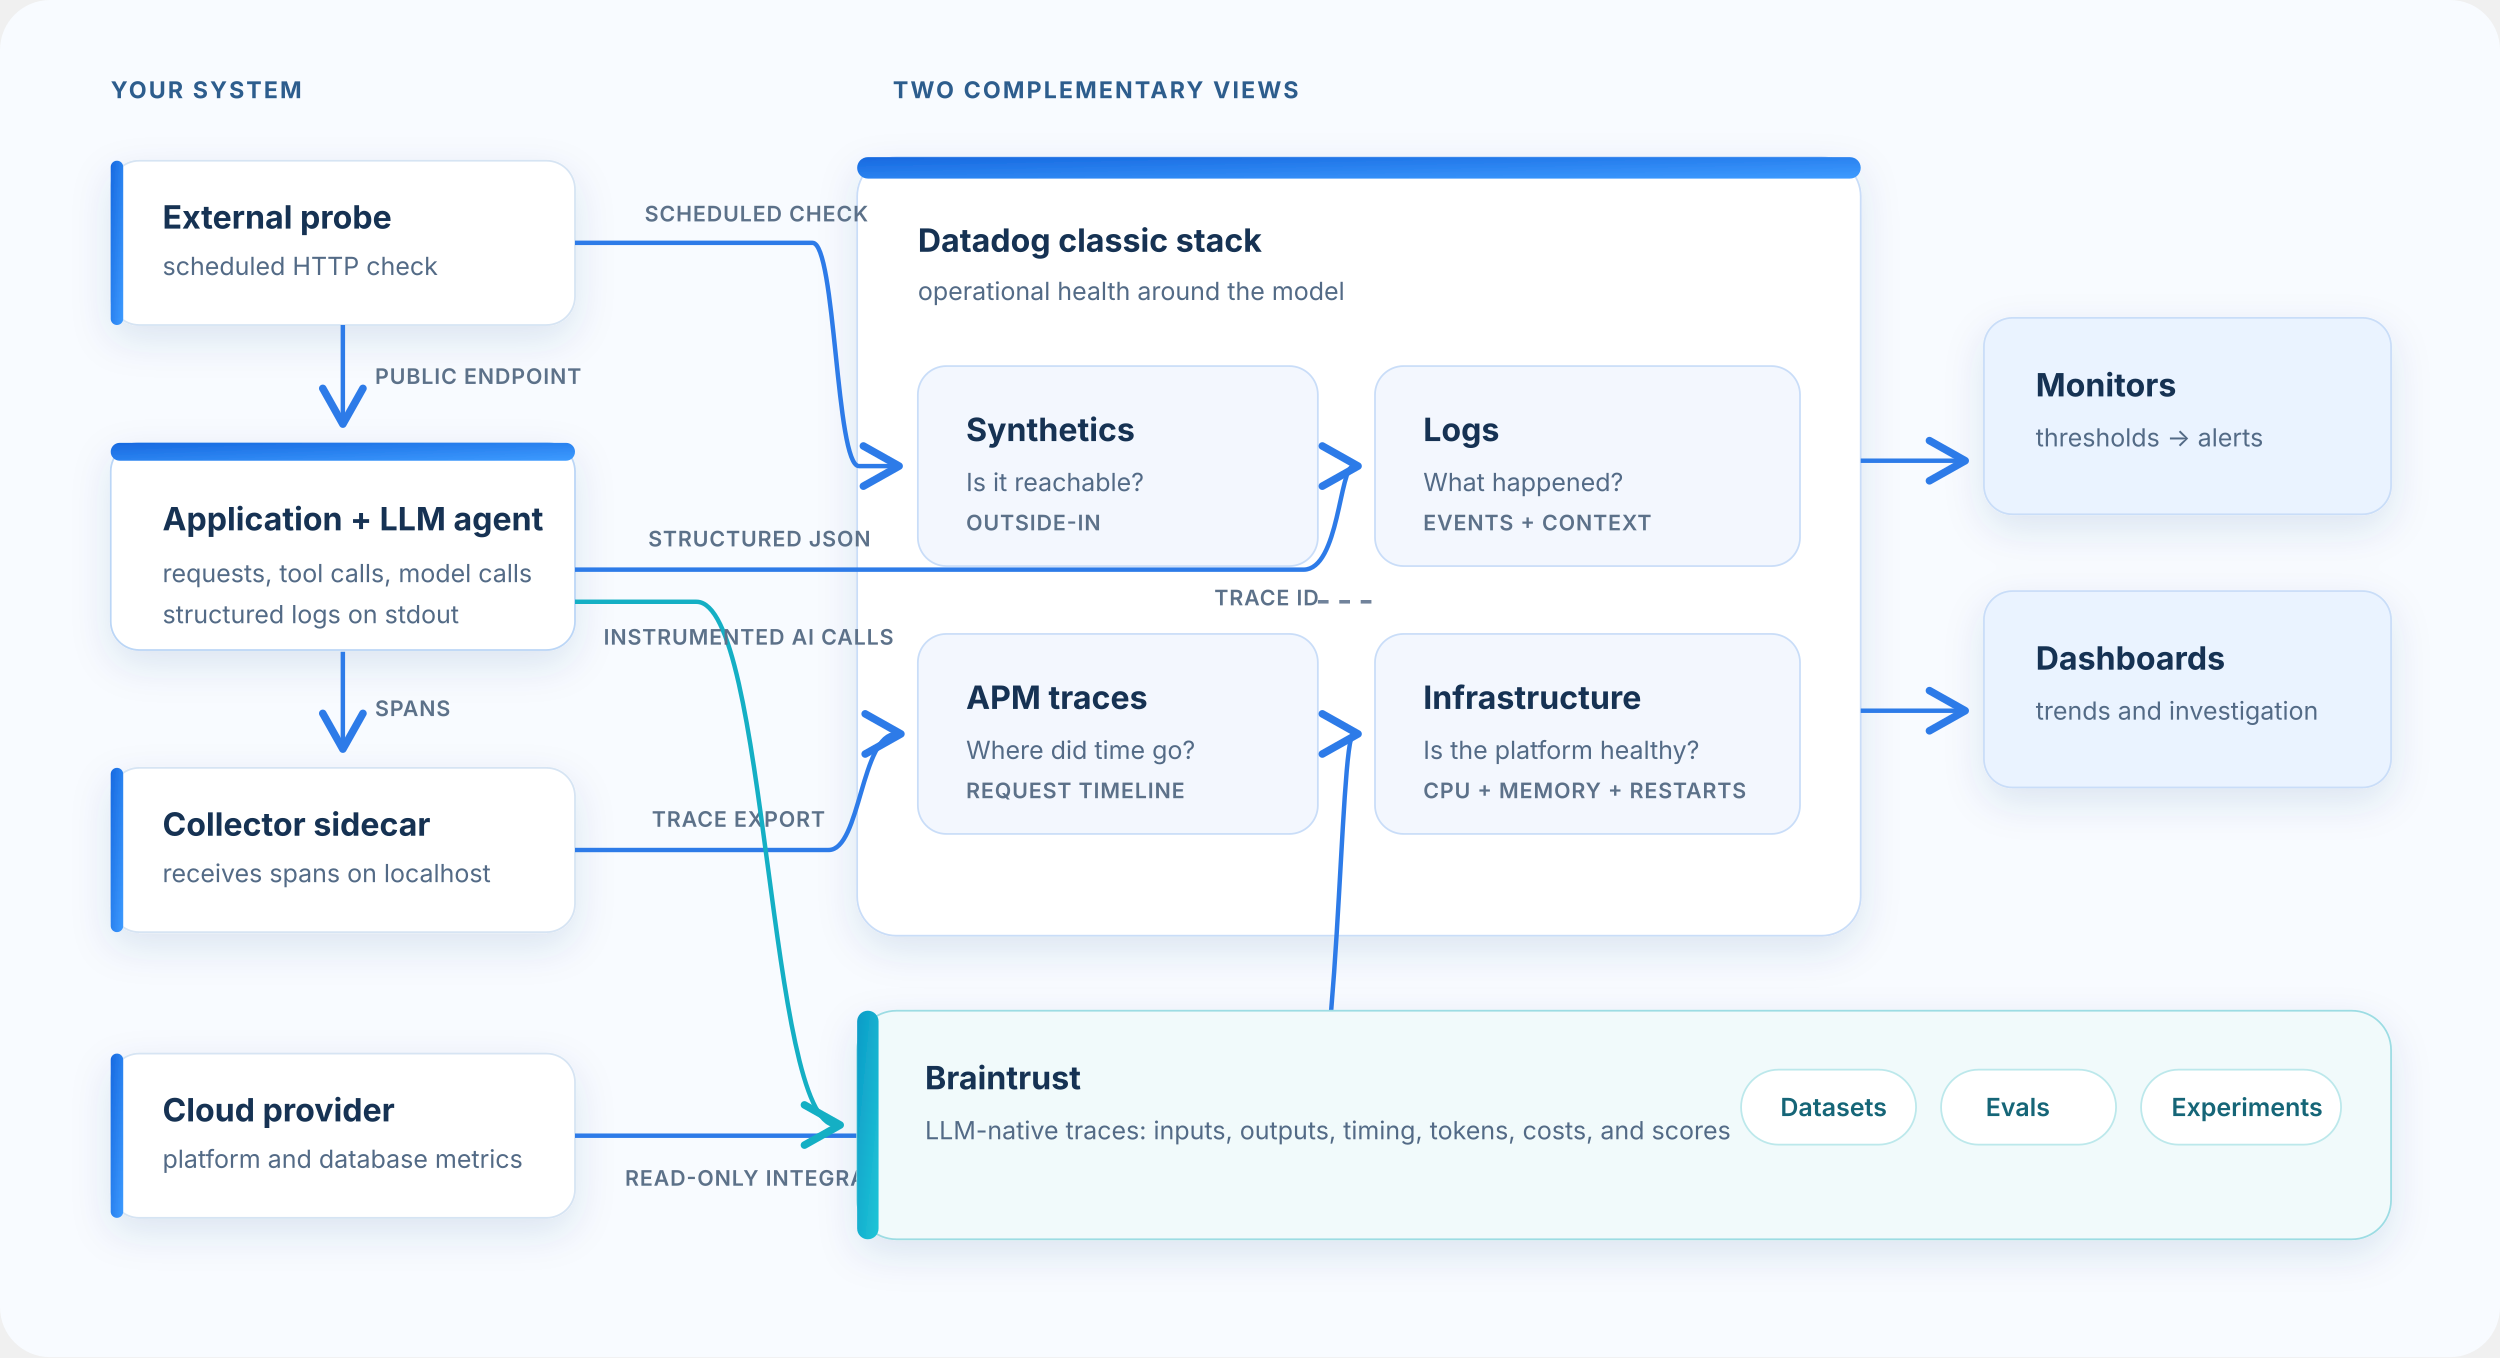
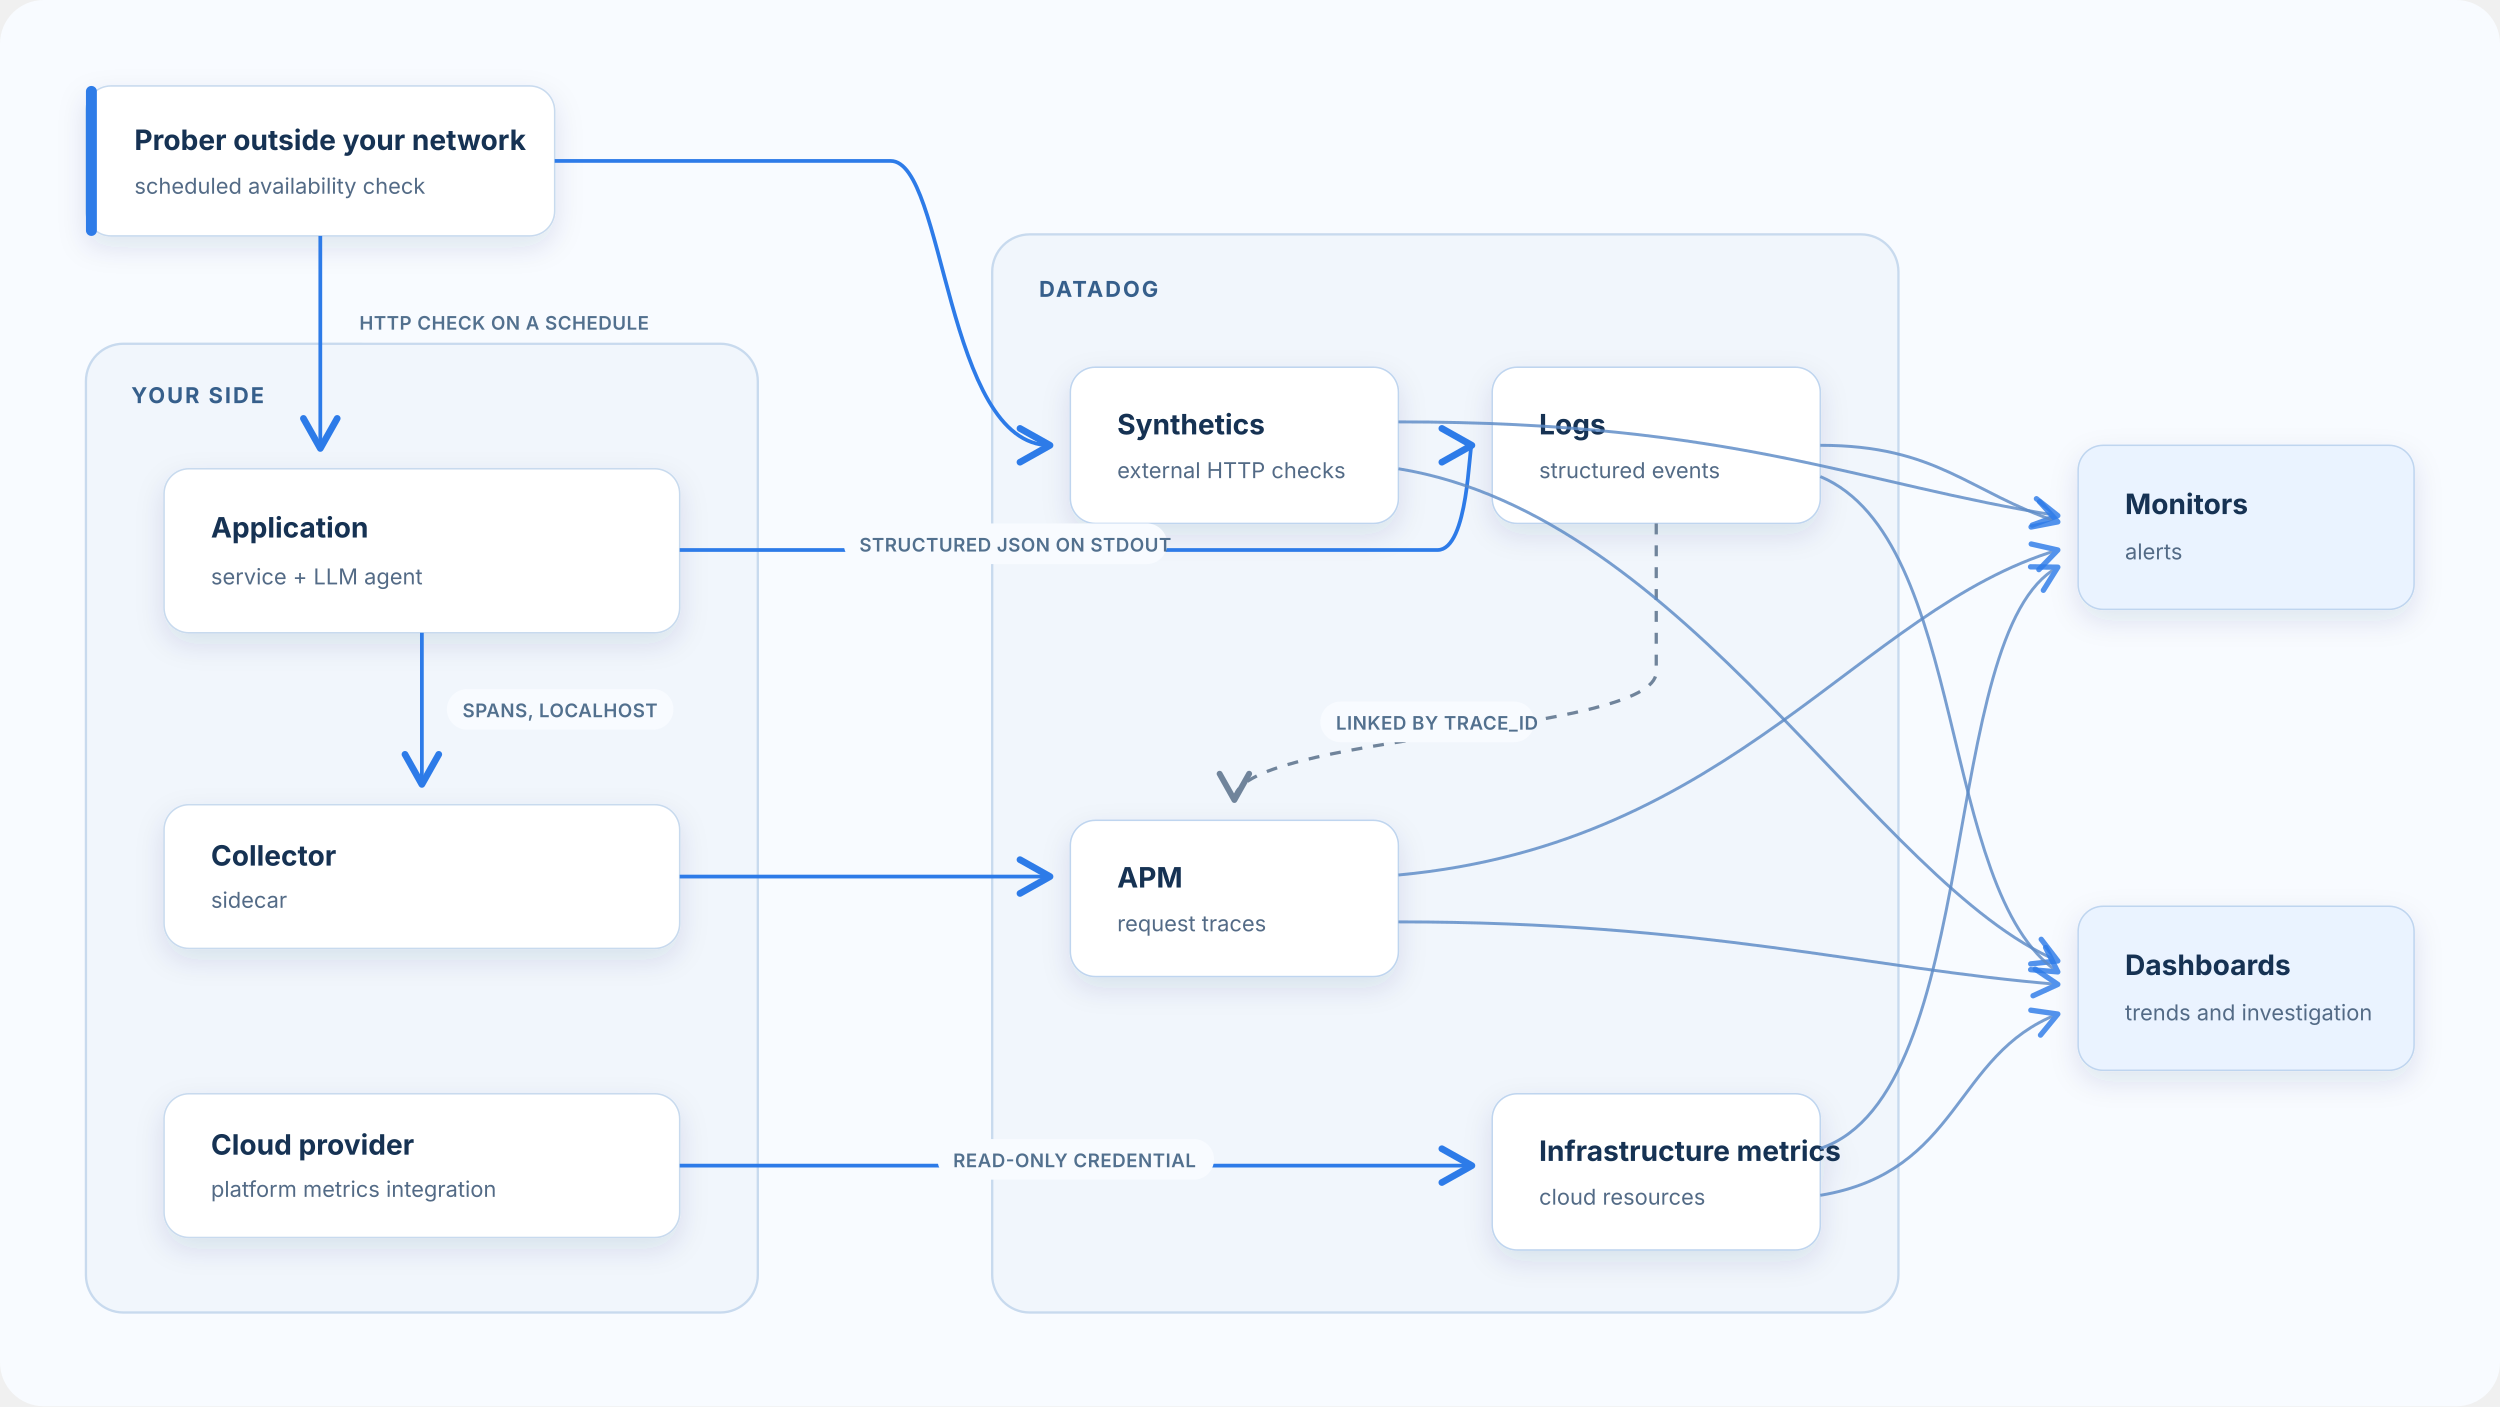
- <svg xmlns="http://www.w3.org/2000/svg" width="1400" height="760" viewBox="0 0 1400 760" fill="none" role="img" aria-labelledby="title desc">
+ <svg xmlns="http://www.w3.org/2000/svg" width="1600" height="900" viewBox="0 0 1600 900" fill="none" role="img" aria-labelledby="title desc">
  <defs>
-     <linearGradient id="blue" x1="0" y1="0" x2="1" y2="1">
-       <stop stop-color="#1769E0" />
-       <stop offset="1" stop-color="#3D9BFF" />
-     </linearGradient>
-     <linearGradient id="cyan" x1="0" y1="0" x2="1" y2="1">
-       <stop stop-color="#0B9BC7" />
-       <stop offset="1" stop-color="#20C5D7" />
-     </linearGradient>
-     <filter id="shadow" x="-20%" y="-35%" width="140%" height="170%">
-       <feDropShadow dx="0" dy="8" stdDeviation="11" flood-color="#1B4E8A" flood-opacity="0.12" />
+     <filter id="shadow" x="-20%" y="-30%" width="140%" height="170%">
+       <feDropShadow dx="0" dy="7" stdDeviation="9" flood-color="#173B66" flood-opacity="0.11" />
    </filter>
-     <marker id="arrow-blue" markerWidth="11" markerHeight="11" refX="8" refY="5.5" orient="auto">
-       <path d="M1 1L9 5.5L1 10" stroke="#2D7BE8" stroke-width="1.7" stroke-linecap="round" stroke-linejoin="round" fill="none" />
+     <marker id="arrow" markerWidth="11" markerHeight="11" refX="9" refY="5.5" orient="auto">
+       <path d="M1 1L9 5.5L1 10" stroke="#2D7BE8" stroke-width="1.8" stroke-linecap="round" stroke-linejoin="round" fill="none" />
    </marker>
-     <marker id="arrow-cyan" markerWidth="11" markerHeight="11" refX="8" refY="5.5" orient="auto">
-       <path d="M1 1L9 5.5L1 10" stroke="#14AFC4" stroke-width="1.7" stroke-linecap="round" stroke-linejoin="round" fill="none" />
+     <marker id="arrow-muted" markerWidth="11" markerHeight="11" refX="9" refY="5.5" orient="auto">
+       <path d="M1 1L9 5.5L1 10" stroke="#70849B" stroke-width="1.8" stroke-linecap="round" stroke-linejoin="round" fill="none" />
    </marker>
    <style>
-       .eyebrow { font: 700 13px -apple-system, BlinkMacSystemFont, "Segoe UI", sans-serif; fill: #2D5D8D; letter-spacing: .09em; }
-       .label { font: 650 18px -apple-system, BlinkMacSystemFont, "Segoe UI", sans-serif; fill: #153253; }
-       .detail { font: 400 14px -apple-system, BlinkMacSystemFont, "Segoe UI", sans-serif; fill: #536B86; }
-       .tiny { font: 600 12px -apple-system, BlinkMacSystemFont, "Segoe UI", sans-serif; fill: #5C7189; letter-spacing: .04em; }
-       .pill { font: 600 14px -apple-system, BlinkMacSystemFont, "Segoe UI", sans-serif; fill: #126577; }
+       .group-label { font: 700 14px -apple-system, BlinkMacSystemFont, "Segoe UI", sans-serif; fill: #365F8B; letter-spacing: .09em; }
+       .node-title { font: 650 18px -apple-system, BlinkMacSystemFont, "Segoe UI", sans-serif; fill: #153253; }
+       .node-detail { font: 400 14px -apple-system, BlinkMacSystemFont, "Segoe UI", sans-serif; fill: #536B86; }
+       .edge-label { font: 600 12px -apple-system, BlinkMacSystemFont, "Segoe UI", sans-serif; fill: #52708E; letter-spacing: .025em; }
+       .signal { stroke: #2D7BE8; stroke-width: 2.4; fill: none; marker-end: url(#arrow); }
+       .fanout { stroke: #5B8AC6; stroke-width: 1.9; fill: none; marker-end: url(#arrow); opacity: .82; }
    </style>
  </defs>
-   <rect width="1400" height="760" rx="28" fill="#F8FBFF" />
-   <text x="62" y="55" class="eyebrow">YOUR SYSTEM</text>
-   <text x="500" y="55" class="eyebrow">TWO COMPLEMENTARY VIEWS</text>
+   <rect width="1600" height="900" rx="28" fill="#F8FBFF" />
  <g filter="url(#shadow)">
-     <rect x="62" y="90" width="260" height="92" rx="16" fill="white" stroke="#D6E4F3" />
-     <rect x="62" y="90" width="7" height="92" rx="3.5" fill="url(#blue)" />
-     <text x="91" y="128" class="label">External probe</text>
-     <text x="91" y="154" class="detail">scheduled HTTP check</text>
+     <rect x="55" y="55" width="300" height="96" rx="16" fill="white" stroke="#C8DAEE" />
+     <rect x="55" y="55" width="7" height="96" rx="3.5" fill="#2D7BE8" />
+     <text x="86" y="96" class="node-title">Prober outside your network</text>
+     <text x="86" y="124" class="node-detail">scheduled availability check</text>
+   </g>
+   <rect x="55" y="220" width="430" height="620" rx="24" fill="#F1F6FC" stroke="#C8DAEE" stroke-width="1.5" />
+   <text x="84" y="258" class="group-label">YOUR SIDE</text>
+   <g filter="url(#shadow)">
+     <rect x="105" y="300" width="330" height="105" rx="16" fill="white" stroke="#C8DAEE" />
+     <text x="135" y="344" class="node-title">Application</text>
+     <text x="135" y="374" class="node-detail">service + LLM agent</text>
  </g>
  <g filter="url(#shadow)">
-     <rect x="62" y="248" width="260" height="116" rx="16" fill="white" stroke="#BBD6F6" />
-     <rect x="62" y="248" width="260" height="10" rx="5" fill="url(#blue)" />
-     <text x="91" y="297" class="label">Application + LLM agent</text>
-     <text x="91" y="326" class="detail">requests, tool calls, model calls</text>
-     <text x="91" y="349" class="detail">structured logs on stdout</text>
+     <rect x="105" y="515" width="330" height="92" rx="16" fill="white" stroke="#C8DAEE" />
+     <text x="135" y="554" class="node-title">Collector</text>
+     <text x="135" y="581" class="node-detail">sidecar</text>
  </g>
  <g filter="url(#shadow)">
-     <rect x="62" y="430" width="260" height="92" rx="16" fill="white" stroke="#D6E4F3" />
-     <rect x="62" y="430" width="7" height="92" rx="3.5" fill="url(#blue)" />
-     <text x="91" y="468" class="label">Collector sidecar</text>
-     <text x="91" y="494" class="detail">receives spans on localhost</text>
+     <rect x="105" y="700" width="330" height="92" rx="16" fill="white" stroke="#C8DAEE" />
+     <text x="135" y="739" class="node-title">Cloud provider</text>
+     <text x="135" y="766" class="node-detail">platform metrics integration</text>
+   </g>
+   <rect x="635" y="150" width="580" height="690" rx="24" fill="#F1F6FC" stroke="#C8DAEE" stroke-width="1.5" />
+   <text x="665" y="190" class="group-label">DATADOG</text>
+   <g filter="url(#shadow)">
+     <rect x="685" y="235" width="210" height="100" rx="16" fill="white" stroke="#BFD5EF" />
+     <text x="715" y="278" class="node-title">Synthetics</text>
+     <text x="715" y="306" class="node-detail">external HTTP checks</text>
  </g>
  <g filter="url(#shadow)">
-     <rect x="62" y="590" width="260" height="92" rx="16" fill="white" stroke="#D6E4F3" />
-     <rect x="62" y="590" width="7" height="92" rx="3.5" fill="url(#blue)" />
-     <text x="91" y="628" class="label">Cloud provider</text>
-     <text x="91" y="654" class="detail">platform and database metrics</text>
+     <rect x="955" y="235" width="210" height="100" rx="16" fill="white" stroke="#BFD5EF" />
+     <text x="985" y="278" class="node-title">Logs</text>
+     <text x="985" y="306" class="node-detail">structured events</text>
  </g>
-   <path d="M192 182V235" stroke="#2D7BE8" stroke-width="2.5" marker-end="url(#arrow-blue)" />
-   <path d="M192 365V417" stroke="#2D7BE8" stroke-width="2.5" marker-end="url(#arrow-blue)" />
-   <text x="210" y="215" class="tiny">PUBLIC ENDPOINT</text>
-   <text x="210" y="401" class="tiny">SPANS</text>
  <g filter="url(#shadow)">
-     <rect x="480" y="88" width="562" height="436" rx="22" fill="white" stroke="#C9DDF8" />
-     <rect x="480" y="88" width="562" height="12" rx="6" fill="url(#blue)" />
-     <text x="514" y="141" class="label">Datadog classic stack</text>
-     <text x="514" y="168" class="detail">operational health around the model</text>
-     <rect x="514" y="205" width="224" height="112" rx="16" fill="#F3F7FE" stroke="#C9DDF8" />
-     <text x="541" y="247" class="label">Synthetics</text>
-     <text x="541" y="275" class="detail">Is it reachable?</text>
-     <text x="541" y="297" class="tiny">OUTSIDE-IN</text>
-     <rect x="770" y="205" width="238" height="112" rx="16" fill="#F3F7FE" stroke="#C9DDF8" />
-     <text x="797" y="247" class="label">Logs</text>
-     <text x="797" y="275" class="detail">What happened?</text>
-     <text x="797" y="297" class="tiny">EVENTS + CONTEXT</text>
-     <rect x="514" y="355" width="224" height="112" rx="16" fill="#F3F7FE" stroke="#C9DDF8" />
-     <text x="541" y="397" class="label">APM traces</text>
-     <text x="541" y="425" class="detail">Where did time go?</text>
-     <text x="541" y="447" class="tiny">REQUEST TIMELINE</text>
-     <rect x="770" y="355" width="238" height="112" rx="16" fill="#F3F7FE" stroke="#C9DDF8" />
-     <text x="797" y="397" class="label">Infrastructure</text>
-     <text x="797" y="425" class="detail">Is the platform healthy?</text>
-     <text x="797" y="447" class="tiny">CPU + MEMORY + RESTARTS</text>
+     <rect x="685" y="525" width="210" height="100" rx="16" fill="white" stroke="#BFD5EF" />
+     <text x="715" y="568" class="node-title">APM</text>
+     <text x="715" y="596" class="node-detail">request traces</text>
  </g>
-   <path d="M322 136H455C468 136 468 261 481 261H501" stroke="#2D7BE8" stroke-width="2.5" marker-end="url(#arrow-blue)" />
-   <path d="M322 319H730C750 319 750 261 758 261" stroke="#2D7BE8" stroke-width="2.5" marker-end="url(#arrow-blue)" />
-   <path d="M322 476H464C482 476 482 411 502 411H502" stroke="#2D7BE8" stroke-width="2.5" marker-end="url(#arrow-blue)" />
-   <path d="M322 636H730C750 636 750 411 758 411" stroke="#2D7BE8" stroke-width="2.5" marker-end="url(#arrow-blue)" />
-   <text x="361" y="124" class="tiny">SCHEDULED CHECK</text>
-   <text x="363" y="306" class="tiny">STRUCTURED JSON</text>
-   <text x="365" y="463" class="tiny">TRACE EXPORT</text>
-   <text x="350" y="664" class="tiny">READ-ONLY INTEGRATION</text>
-   <path d="M738 337H770" stroke="#71839B" stroke-width="2" stroke-dasharray="6 6" />
-   <text x="680" y="339" class="tiny">TRACE ID</text>
  <g filter="url(#shadow)">
-     <rect x="1111" y="178" width="228" height="110" rx="16" fill="#EAF3FF" stroke="#C9DDF8" />
-     <text x="1140" y="222" class="label">Monitors</text>
-     <text x="1140" y="250" class="detail">thresholds → alerts</text>
-     <rect x="1111" y="331" width="228" height="110" rx="16" fill="#EAF3FF" stroke="#C9DDF8" />
-     <text x="1140" y="375" class="label">Dashboards</text>
-     <text x="1140" y="403" class="detail">trends and investigation</text>
+     <rect x="955" y="700" width="210" height="100" rx="16" fill="white" stroke="#BFD5EF" />
+     <text x="985" y="743" class="node-title">Infrastructure metrics</text>
+     <text x="985" y="771" class="node-detail">cloud resources</text>
  </g>
-   <path d="M1042 258H1098" stroke="#2D7BE8" stroke-width="2.5" marker-end="url(#arrow-blue)" />
-   <path d="M1042 398H1098" stroke="#2D7BE8" stroke-width="2.5" marker-end="url(#arrow-blue)" />
  <g filter="url(#shadow)">
-     <rect x="480" y="566" width="859" height="128" rx="22" fill="#F1FAFB" stroke="#9CDCE3" />
-     <rect x="480" y="566" width="12" height="128" rx="6" fill="url(#cyan)" />
-     <text x="518" y="610" class="label">Braintrust</text>
-     <text x="518" y="638" class="detail">LLM-native traces: inputs, outputs, timing, tokens, costs, and scores</text>
-     <rect x="975" y="599" width="98" height="42" rx="21" fill="white" stroke="#BCE8EB" />
-     <text x="997" y="625" class="pill">Datasets</text>
-     <rect x="1087" y="599" width="98" height="42" rx="21" fill="white" stroke="#BCE8EB" />
-     <text x="1112" y="625" class="pill">Evals</text>
-     <rect x="1199" y="599" width="112" height="42" rx="21" fill="white" stroke="#BCE8EB" />
-     <text x="1216" y="625" class="pill">Experiments</text>
+     <rect x="1330" y="285" width="215" height="105" rx="16" fill="#EAF3FF" stroke="#BFD5EF" />
+     <text x="1360" y="329" class="node-title">Monitors</text>
+     <text x="1360" y="358" class="node-detail">alerts</text>
  </g>
-   <path d="M322 337H390C430 337 430 630 468 630" stroke="#14AFC4" stroke-width="2.5" marker-end="url(#arrow-cyan)" />
-   <text x="338" y="361" class="tiny">INSTRUMENTED AI CALLS</text>
+   <g filter="url(#shadow)">
+     <rect x="1330" y="580" width="215" height="105" rx="16" fill="#EAF3FF" stroke="#BFD5EF" />
+     <text x="1360" y="624" class="node-title">Dashboards</text>
+     <text x="1360" y="653" class="node-detail">trends and investigation</text>
+   </g>
+   <path d="M205 151V287" class="signal" />
+   <rect x="220" y="193" width="196" height="26" rx="13" fill="#F8FBFF" />
+   <text x="230" y="211" class="edge-label">HTTP CHECK ON A SCHEDULE</text>
+   <path d="M355 103H570C605 103 605 285 672 285" class="signal" />
+   <path d="M270 405V502" class="signal" />
+   <rect x="286" y="441" width="145" height="26" rx="13" fill="#F8FBFF" />
+   <text x="296" y="459" class="edge-label">SPANS, LOCALHOST</text>
+   <path d="M435 352H920C940 352 940 285 942 285" class="signal" />
+   <rect x="540" y="335" width="207" height="26" rx="13" fill="#F8FBFF" />
+   <text x="550" y="353" class="edge-label">STRUCTURED JSON ON STDOUT</text>
+   <path d="M435 561H672" class="signal" />
+   <path d="M435 746H942" class="signal" />
+   <rect x="600" y="729" width="177" height="26" rx="13" fill="#F8FBFF" />
+   <text x="610" y="747" class="edge-label">READ-ONLY CREDENTIAL</text>
+   <path d="M1060 335V430C1060 470 790 470 790 512" stroke="#70849B" stroke-width="2.1" stroke-dasharray="7 7" fill="none" marker-end="url(#arrow-muted)" />
+   <rect x="845" y="449" width="137" height="26" rx="13" fill="#F8FBFF" />
+   <text x="855" y="467" class="edge-label">LINKED BY TRACE_ID</text>
+   <path d="M895 270C1110 270 1190 310 1317 330" class="fanout" />
+   <path d="M1165 285C1240 285 1260 315 1317 334" class="fanout" />
+   <path d="M895 560C1110 540 1190 390 1317 352" class="fanout" />
+   <path d="M1165 735C1270 700 1240 405 1317 363" class="fanout" />
+   <path d="M895 300C1080 330 1200 565 1317 615" class="fanout" />
+   <path d="M1165 305C1260 345 1240 570 1317 622" class="fanout" />
+   <path d="M895 590C1090 590 1195 620 1317 630" class="fanout" />
+   <path d="M1165 765C1255 750 1250 675 1317 649" class="fanout" />
</svg>
